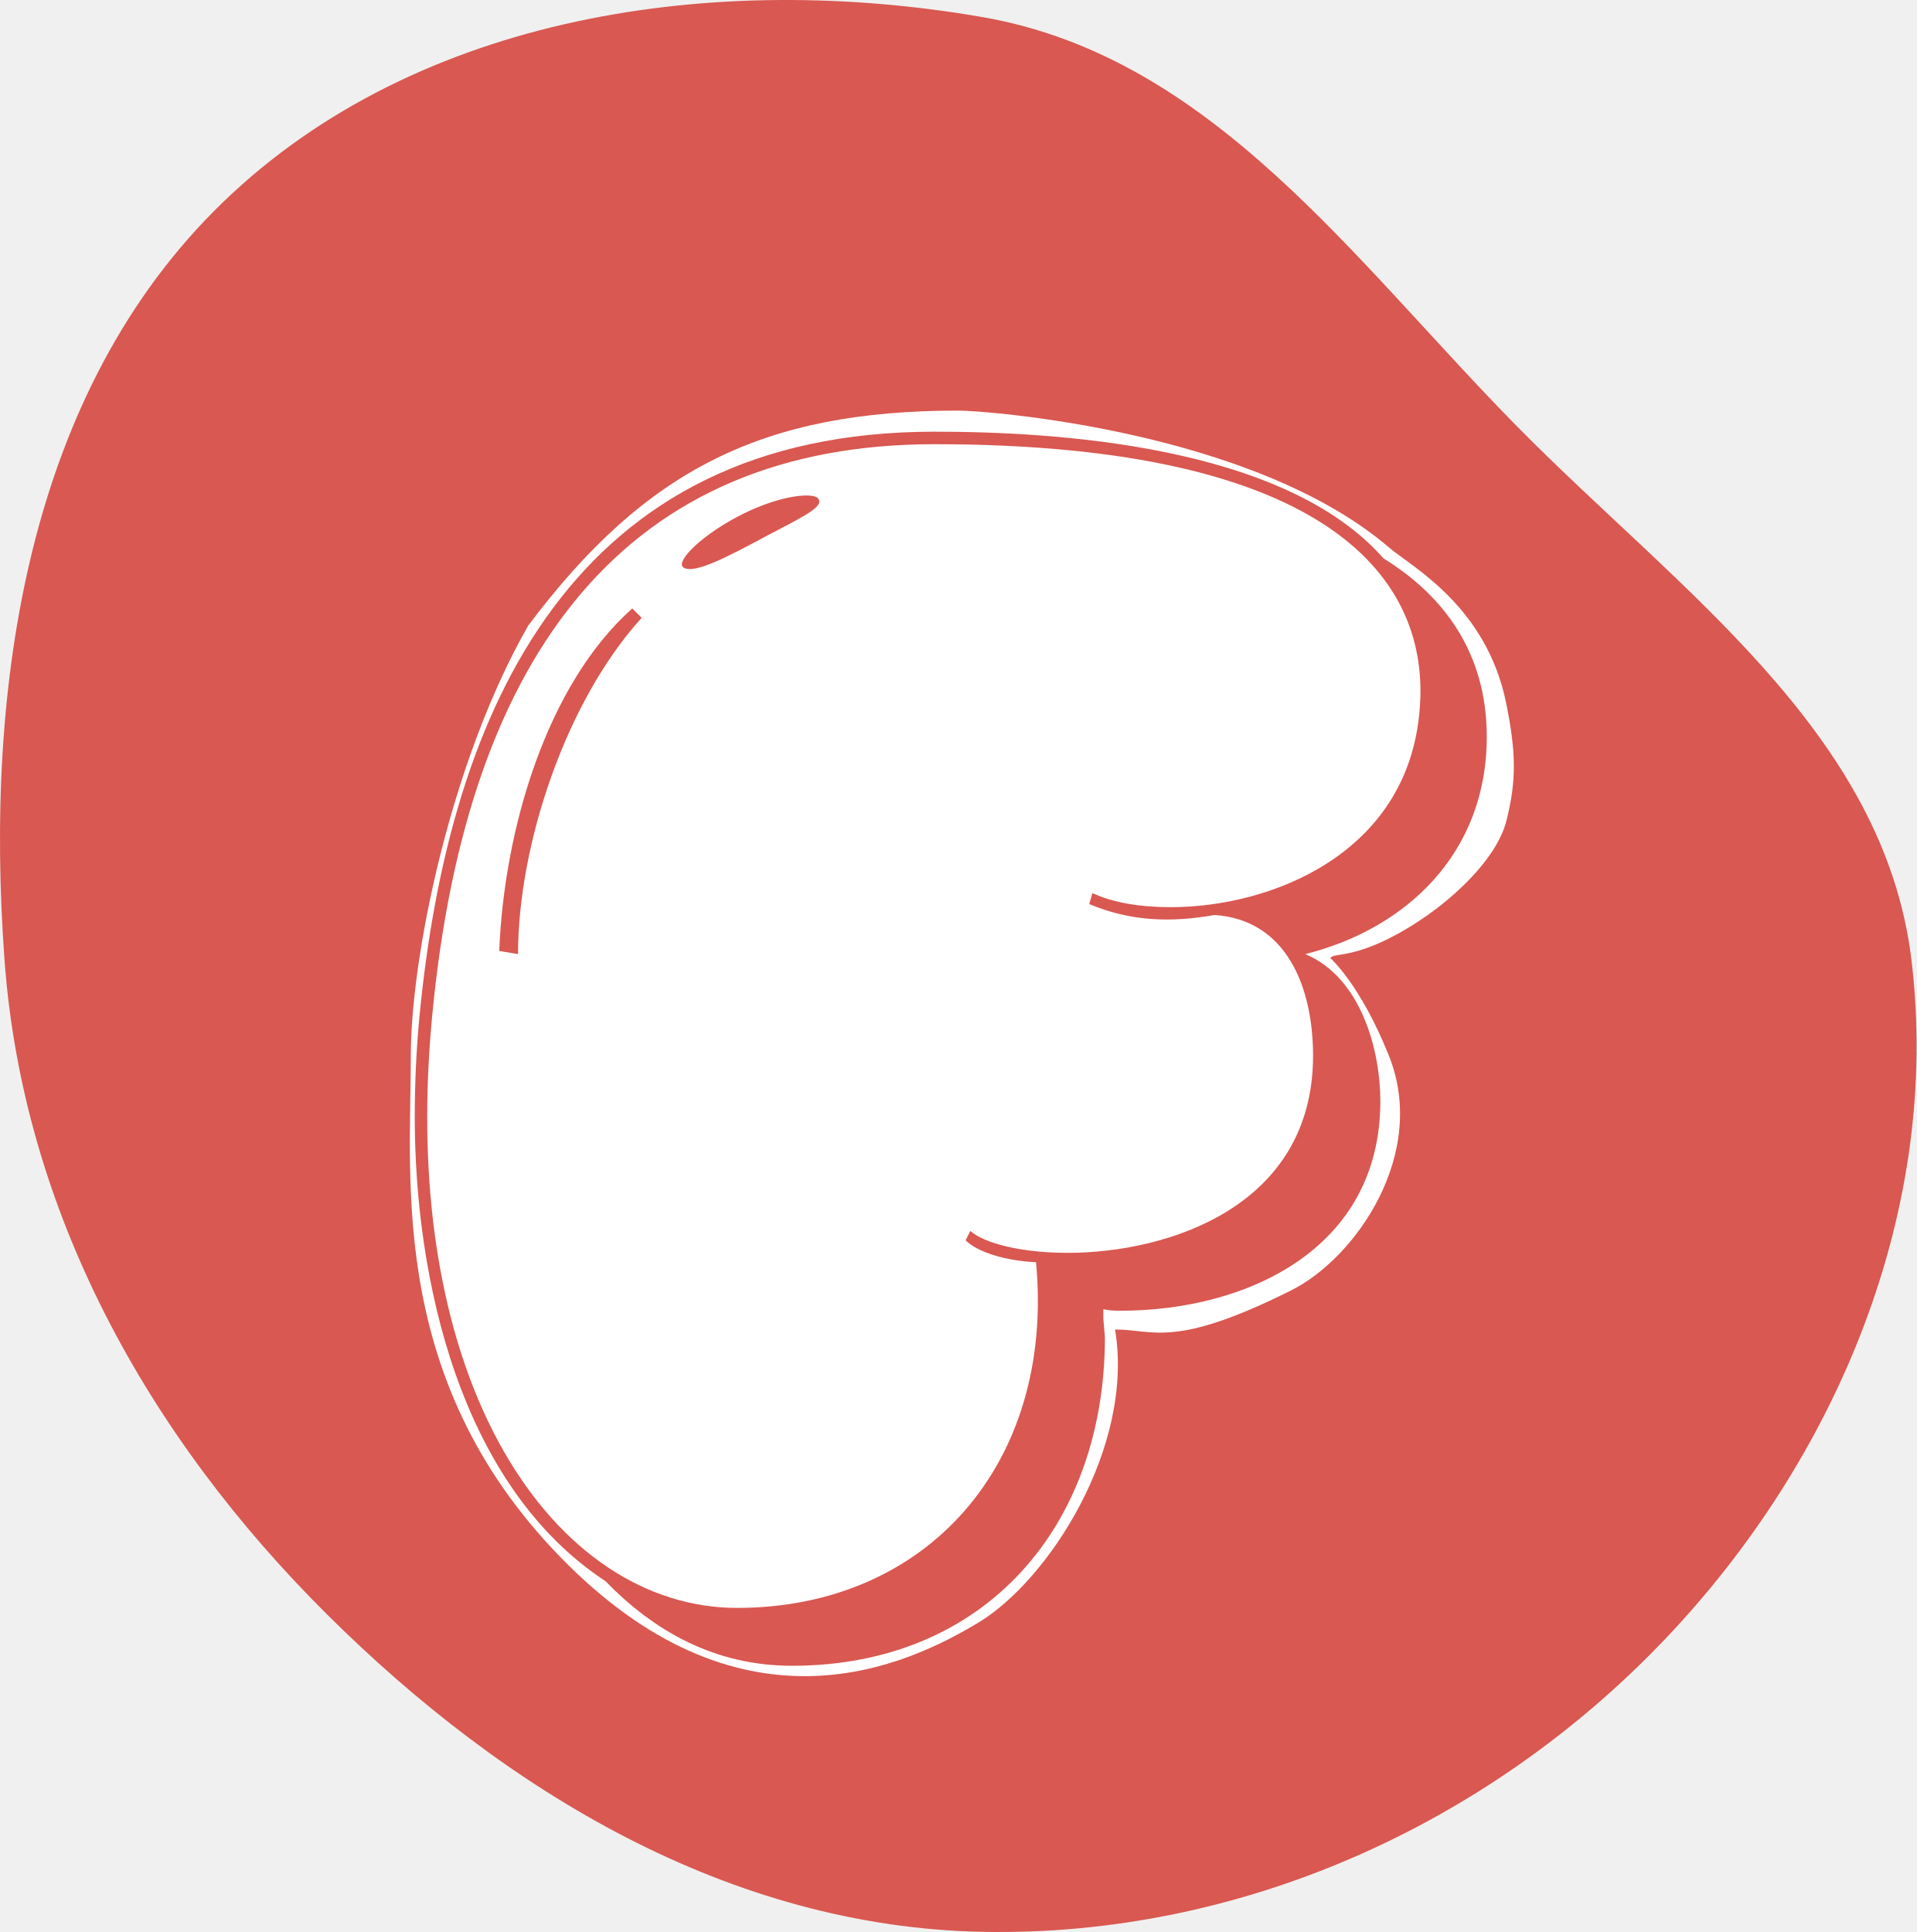
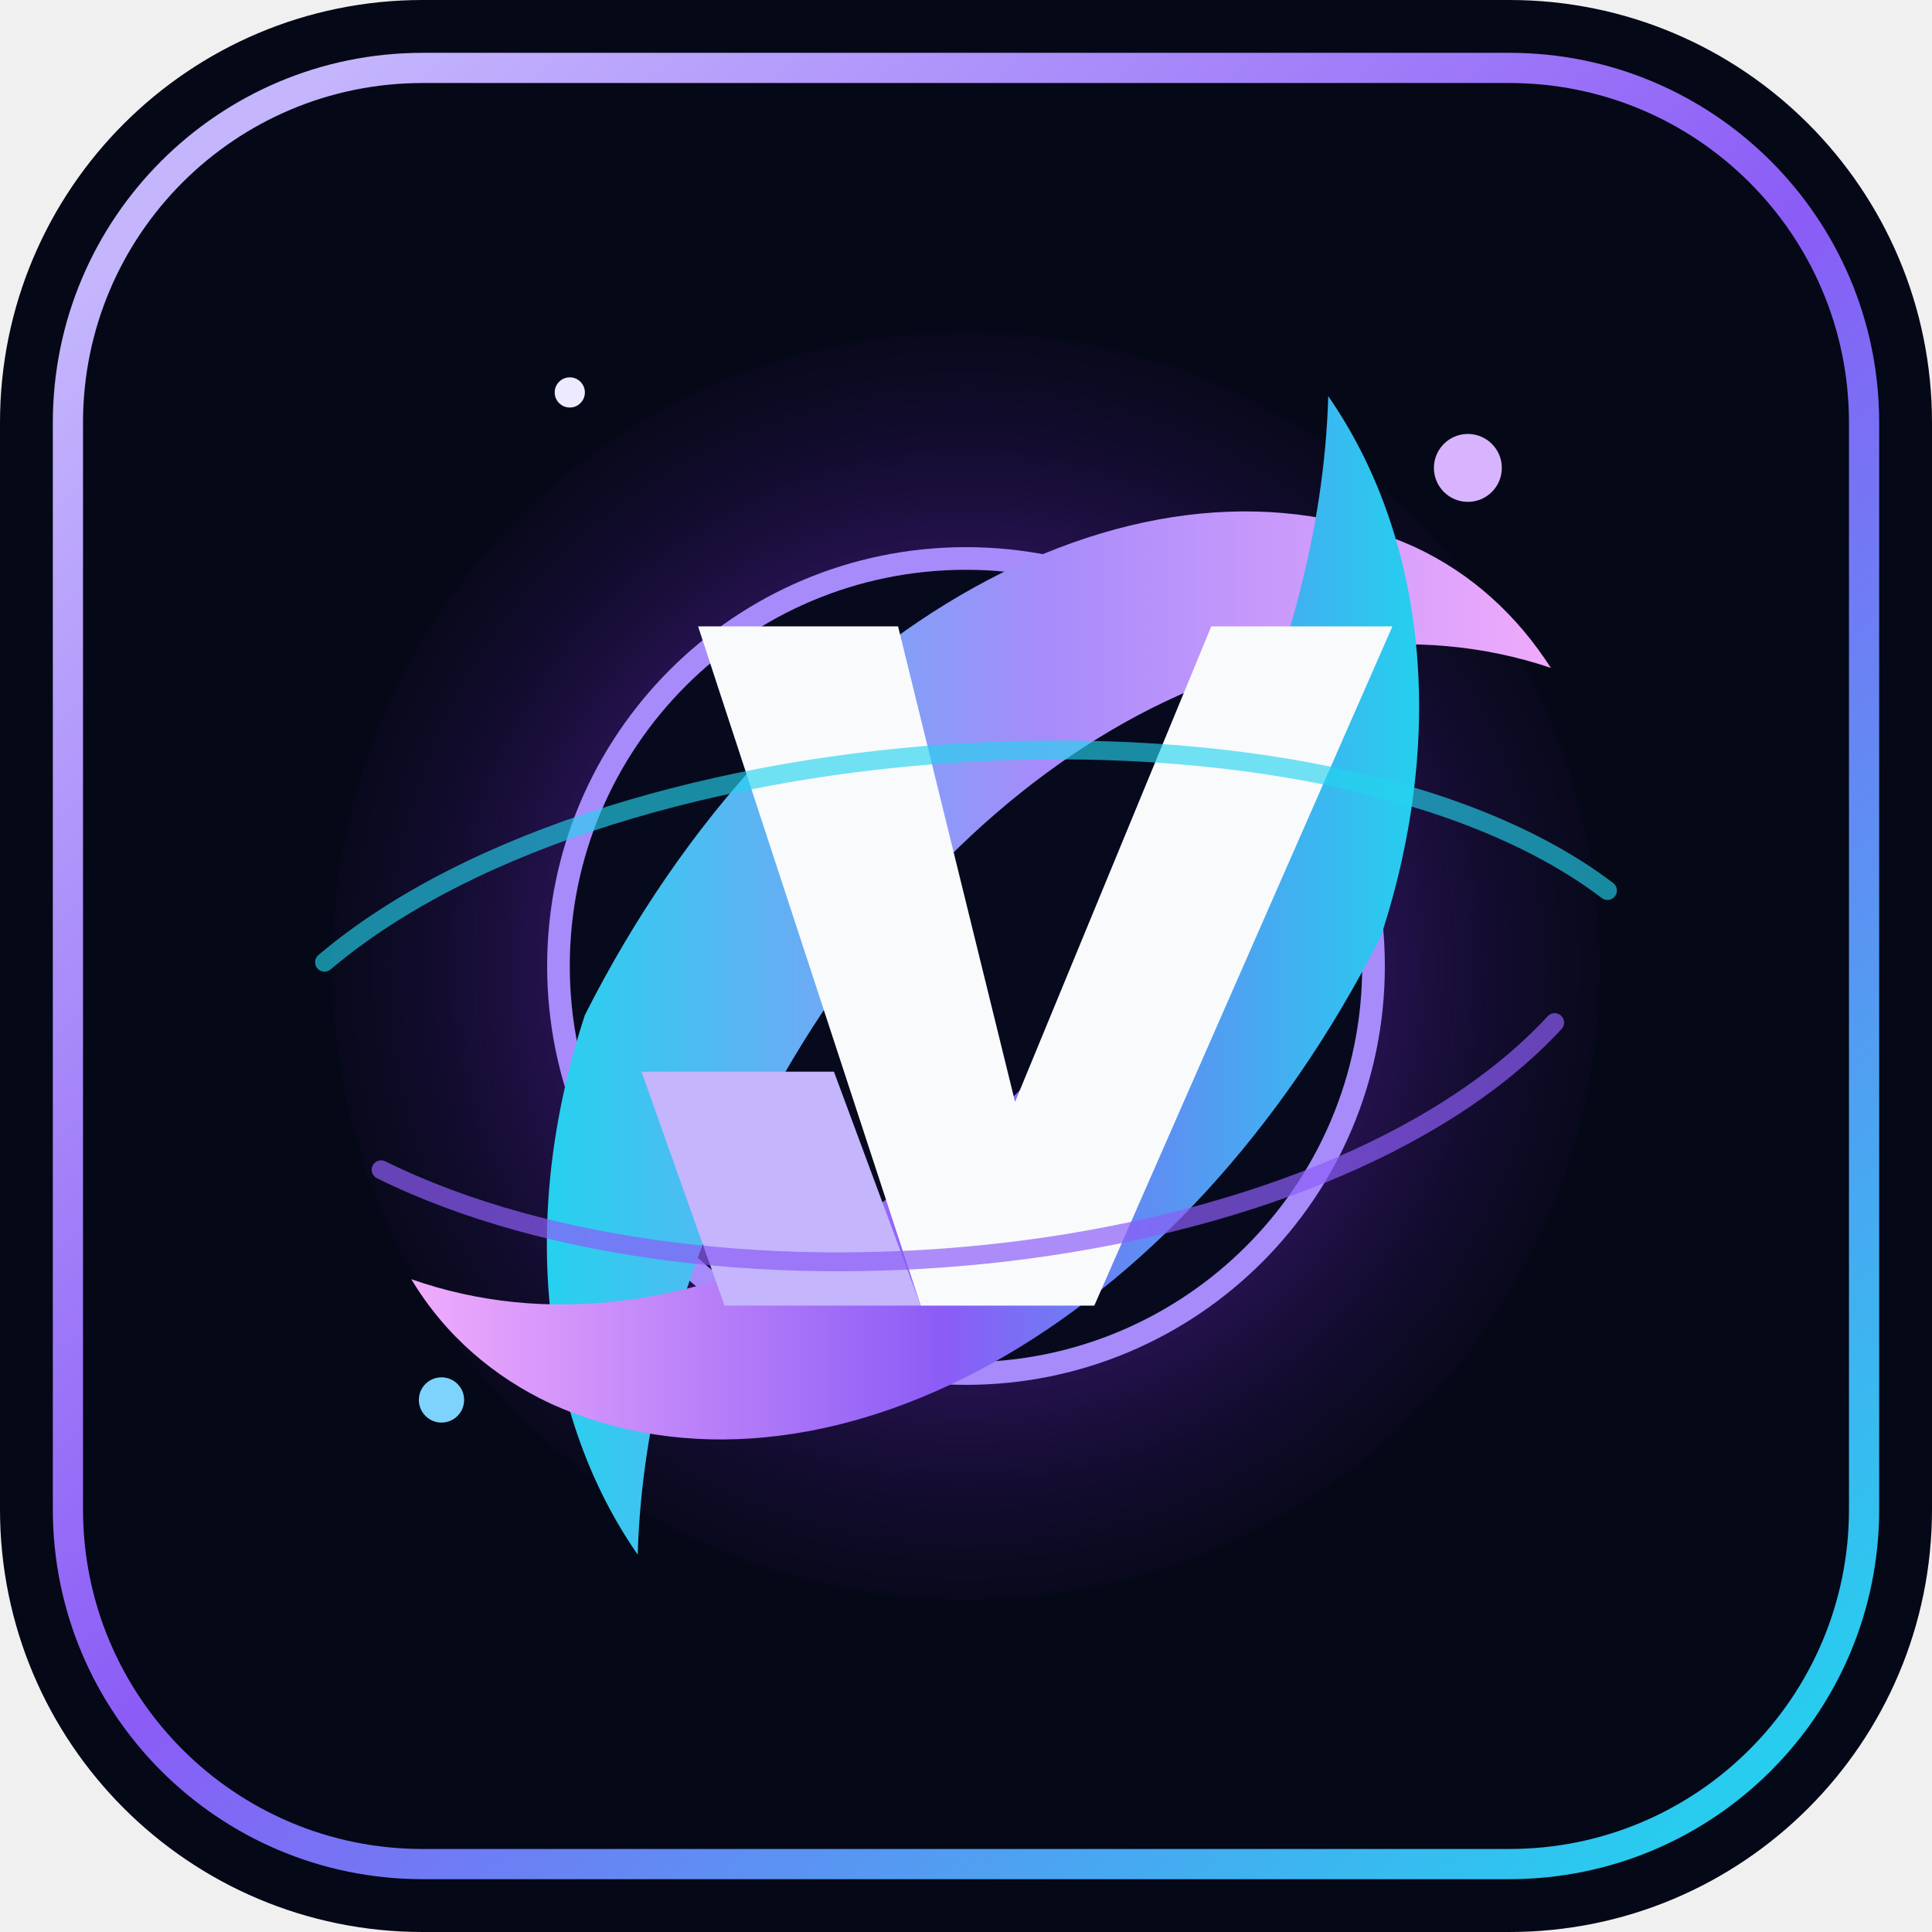
- <svg xmlns="http://www.w3.org/2000/svg" width="847" height="854" viewBox="0 0 847 854" fill="none">
-   <path fill-rule="evenodd" clip-rule="evenodd" d="M434.226 7.569C535.794 25.205 598.024 114.985 670.335 188.391C741.68 260.816 832.5 323.396 844.714 424.276C858.045 534.376 811.961 644.855 735.315 725.079C656.946 807.107 547.708 856.124 434.226 853.929C322.704 851.773 223.641 792.255 144.57 713.657C65.265 634.825 10.163 535.744 1.991 424.276C-6.848 303.733 11.724 173.079 98.781 89.15C184.868 6.155 316.359 -12.896 434.226 7.569Z" fill="#D95851" />
-   <path fill-rule="evenodd" clip-rule="evenodd" d="M423.612 181.49C435.263 181.49 553.289 190.13 613.805 241.98C623.901 250.63 657.03 267.913 665.675 311.124C669.998 332.73 670.231 345.111 665.675 362.978C660.998 381.324 637.01 403.232 613.805 414.831C596.515 423.473 589.536 421.179 587.869 423.473C587.869 423.473 601.125 434.995 613.805 466.685C631.095 509.896 599.347 556.013 570.579 570.392C518.709 596.319 510.063 587.676 492.773 587.676C501.418 639.53 463.513 698.561 432.258 717.308C401.002 736.055 329.781 769.98 250.71 691.381C171.405 612.55 181.549 523.484 181.549 466.682C181.549 423.471 198.84 337.058 233.42 276.555C285.291 207.419 337.161 181.49 423.612 181.49Z" fill="white" />
-   <path d="M576.812 421.743C601.71 432.113 610.009 464.608 610.009 486.732C610.009 552.414 550.531 579.378 495.202 579.378C493.127 579.378 490.361 579.378 487.594 578.686C487.594 580.069 487.594 581.452 487.594 582.835L488.286 591.131C488.286 674.097 435.724 736.321 349.964 736.321C316.075 736.321 289.103 721.111 267.663 698.987C203.343 656.812 183.287 565.55 183.287 493.646C183.287 479.127 183.978 463.917 185.361 449.398C198.502 312.504 253.831 190.821 412.901 190.821C464.771 190.821 567.129 196.352 611.392 246.823C638.365 263.416 657.038 288.997 657.038 325.641C657.038 377.494 621.075 410.681 576.812 421.743ZM426.733 548.265L428.808 544.117C435.032 549.648 451.631 553.796 471.687 553.796C516.642 553.796 580.27 533.055 580.27 466.682C580.27 436.262 568.513 406.532 536.699 404.458C517.334 407.915 499.352 407.224 481.37 399.618L482.753 394.779C491.744 398.927 503.501 401.001 517.334 401.001C561.596 401.001 621.766 377.494 627.299 314.579C632.832 255.811 587.186 196.352 412.901 196.352C278.728 196.352 206.11 286.232 190.894 450.089C175.679 612.564 245.531 710.74 325.758 710.74C409.443 710.74 466.154 647.133 457.855 557.945C443.331 557.253 431.574 553.105 426.733 548.265ZM302.243 250.971C298.094 248.897 308.468 237.835 325.066 228.847C343.048 219.168 357.572 217.785 361.03 219.859C365.18 223.316 356.88 227.464 339.59 236.452C321.608 246.132 307.084 253.737 302.243 250.971ZM228.933 421.743L220.633 420.36C222.708 367.124 241.382 302.825 279.42 268.947L283.57 273.096C249.681 310.43 228.933 374.037 228.933 421.743Z" fill="#D95851" />
+ <svg xmlns="http://www.w3.org/2000/svg" width="512" height="512" viewBox="0 0 512 512" fill="none">
+   <rect width="512" height="512" rx="112" fill="#050816" />
+   <rect x="18" y="18" width="476" height="476" rx="94" stroke="url(#rim)" stroke-width="8" />
+   <circle cx="256" cy="256" r="168" fill="url(#halo)" opacity=".72" />
+   <circle cx="256" cy="256" r="108" fill="#070A1D" stroke="#A78BFA" stroke-width="6" />
+   <path d="M155 269c53-105 149-156 220-124 15 7 27 18 36 32-71-24-160 22-211 122-20 39-30 78-31 113-25-36-32-88-14-143Z" fill="url(#accretion)" />
+   <path d="M366 248c-53 105-149 156-220 124-15-7-28-18-37-33 71 25 161-21 212-121 20-39 30-78 31-113 25 36 32 88 14 143Z" fill="url(#accretion2)" />
+   <path d="M185 166h53l31 126 52-126h48l-79 180h-46l-59-180Z" fill="#F8FAFC" />
+   <path d="M244 346h-52l-22-62h51l23 62Z" fill="#C4B5FD" />
+   <circle cx="389" cy="124" r="9" fill="#D8B4FE" />
+   <circle cx="117" cy="371" r="6" fill="#7DD3FC" />
+   <circle cx="151" cy="104" r="4" fill="#EDE9FE" />
+   <path d="M86 255c78-66 265-76 340-19" stroke="#22D3EE" stroke-width="5" stroke-linecap="round" opacity=".64" />
+   <path d="M101 310c89 44 250 27 311-39" stroke="#8B5CF6" stroke-width="5" stroke-linecap="round" opacity=".7" />
+   <defs>
+     <linearGradient id="rim" x1="62" y1="42" x2="467" y2="491" gradientUnits="userSpaceOnUse">
+       <stop stop-color="#C4B5FD" />
+       <stop offset=".48" stop-color="#8B5CF6" />
+       <stop offset="1" stop-color="#22D3EE" />
+     </linearGradient>
+     <radialGradient id="halo" cx="0" cy="0" r="1" gradientUnits="userSpaceOnUse" gradientTransform="translate(256 256) rotate(90) scale(201)">
+       <stop stop-color="#8B5CF6" />
+       <stop offset=".42" stop-color="#4C1D95" />
+       <stop offset="1" stop-color="#050816" stop-opacity="0" />
+     </radialGradient>
+     <linearGradient id="accretion" x1="141" y1="270" x2="412" y2="270" gradientUnits="userSpaceOnUse">
+       <stop stop-color="#22D3EE" />
+       <stop offset=".5" stop-color="#A78BFA" />
+       <stop offset="1" stop-color="#F0ABFC" />
+     </linearGradient>
+     <linearGradient id="accretion2" x1="110" y1="242" x2="380" y2="242" gradientUnits="userSpaceOnUse">
+       <stop stop-color="#F0ABFC" />
+       <stop offset=".52" stop-color="#8B5CF6" />
+       <stop offset="1" stop-color="#22D3EE" />
+     </linearGradient>
+   </defs>
</svg>
